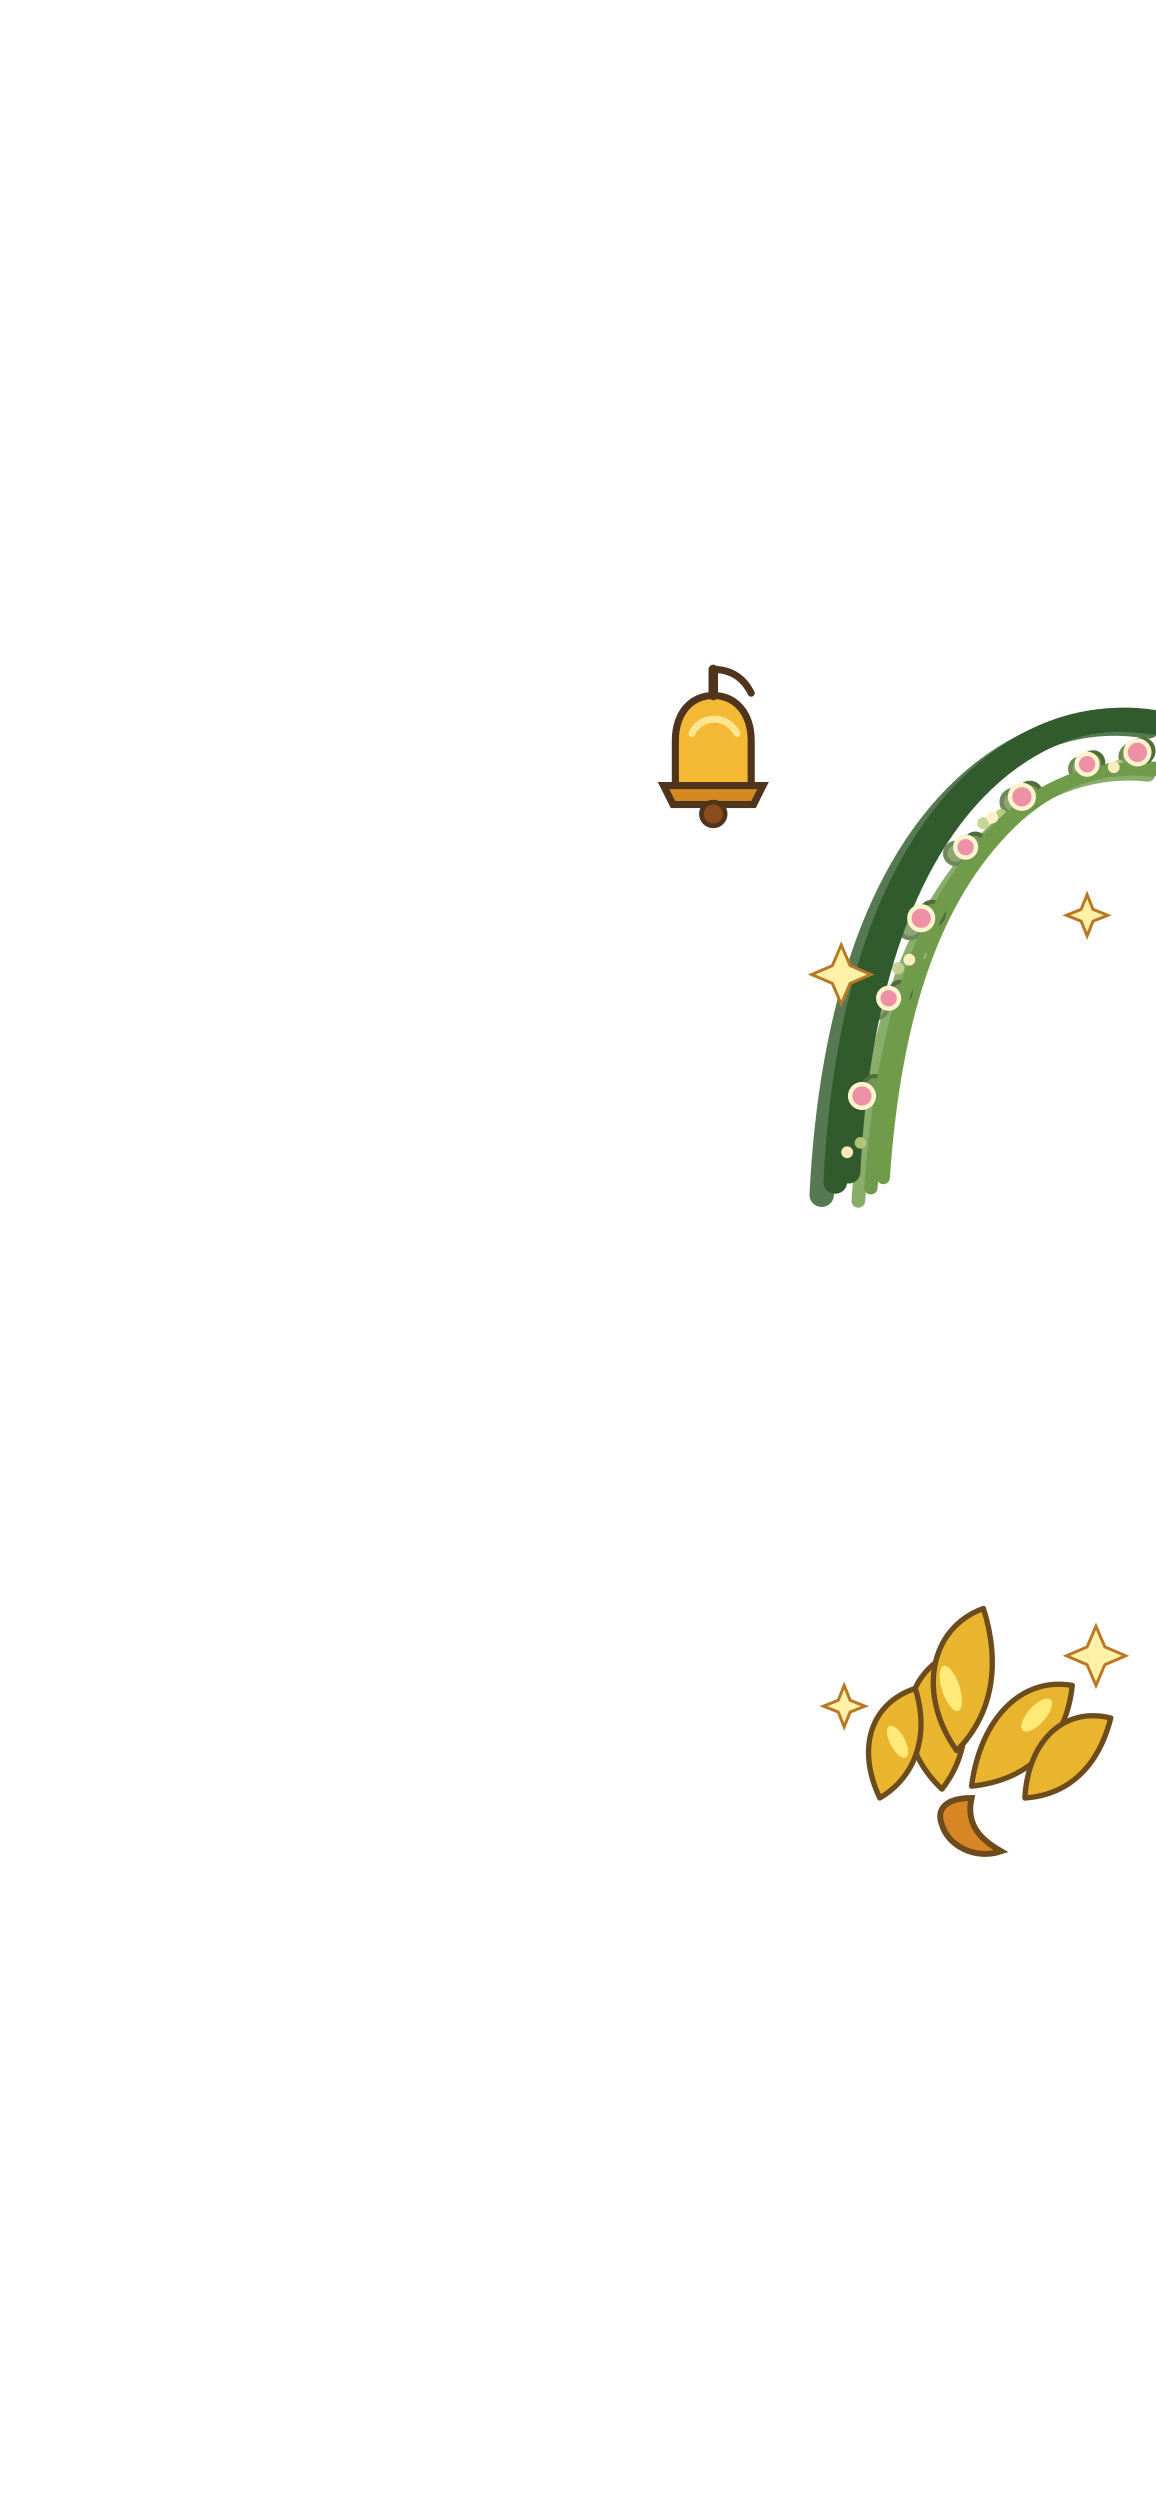
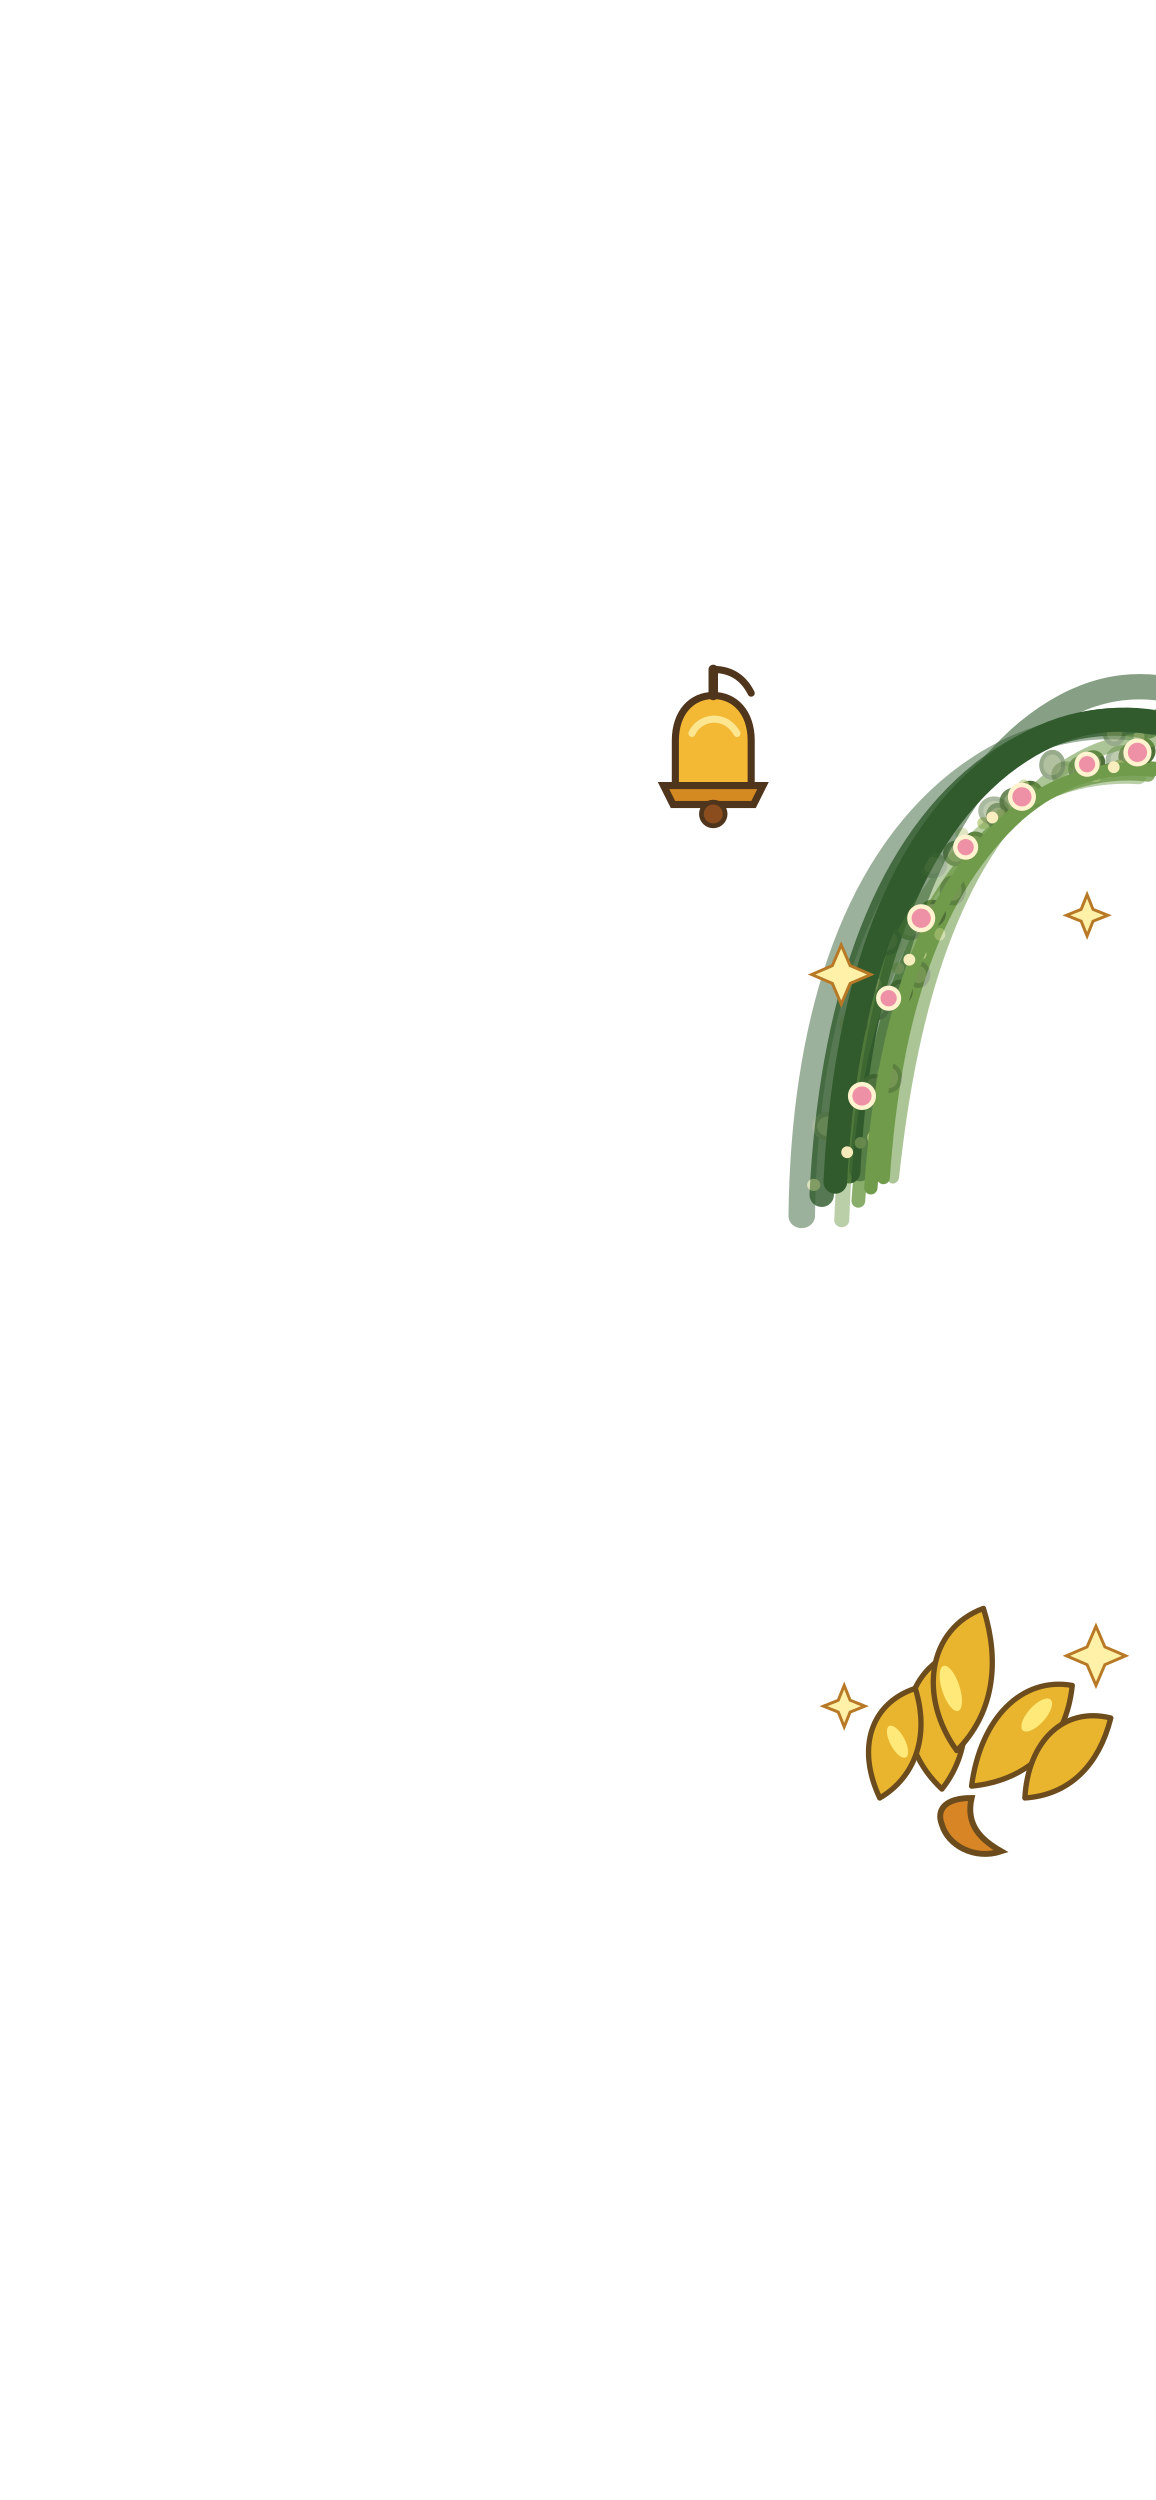
<svg xmlns="http://www.w3.org/2000/svg" width="390" height="844" viewBox="0 0 390 844">
  <g id="home_consequence_rig">
    <g id="hedge_crossing_leaf_back" opacity="0.82" transform="translate(335 330) translate(-3 3) scale(1.03 1.02) translate(-335 -330)">
+       <path d="M282 399 C285 338 301 286 335 259 C353 245 371 241 389 244" fill="none" stroke="#315b2d" stroke-width="8" stroke-linecap="round" />
+       <path d="M294 401 C298 344 312 302 341 276 C355 264 372 258 389 260" fill="none" stroke="#6f9b4a" stroke-width="4.5" stroke-linecap="round" />
+       <g fill="#789258" stroke="#4e6f38" stroke-width="1.5">
+         <circle cx="291" cy="370" r="4" />
+         <circle cx="300" cy="337" r="3.5" />
+         <circle cx="311" cy="310" r="4" />
+         <circle cx="326" cy="286" r="3.5" />
+         <circle cx="345" cy="269" r="4" />
+         <circle cx="367" cy="258" r="3.5" />
+         <circle cx="384" cy="254" r="4" />
+       </g>
+       <g id="hedge_leaf_row_left" fill="#789258" stroke="#4e6f38" stroke-width="1.5" opacity="0.78" transform="translate(-3 -4) rotate(-22 335 330) scale(1.9 .72)">
+         <circle cx="291" cy="370" r="4" />
+         <circle cx="300" cy="337" r="3.5" />
+         <circle cx="311" cy="310" r="4" />
+         <circle cx="326" cy="286" r="3.5" />
+         <circle cx="345" cy="269" r="4" />
+         <circle cx="367" cy="258" r="3.5" />
+         <circle cx="384" cy="254" r="4" />
+       </g>
+       <g id="hedge_leaf_row_right" fill="#789258" stroke="#4e6f38" stroke-width="1.5" opacity="0.70" transform="translate(7 -14) rotate(24 335 330) scale(1.7 .68)">
+         <circle cx="291" cy="370" r="4" />
+         <circle cx="300" cy="337" r="3.5" />
+         <circle cx="311" cy="310" r="4" />
+         <circle cx="326" cy="286" r="3.5" />
+         <circle cx="345" cy="269" r="4" />
+         <circle cx="367" cy="258" r="3.5" />
+         <circle cx="384" cy="254" r="4" />
+       </g>
+       <g fill="#b6c87a" opacity="0.95">
+         <circle cx="286" cy="389" r="2" />
+         <circle cx="307" cy="324" r="2" />
+         <circle cx="335" cy="276" r="2" />
+         <circle cx="376" cy="259" r="2" />
+       </g>
+     </g>
+     <g id="hedge_crossing_leaf_inner" transform="translate(335 330) translate(3 -2) scale(.97 .98) translate(-335 -330)">
      <path d="M282 399 C285 338 301 286 335 259 C353 245 371 241 389 244" fill="none" stroke="#315b2d" stroke-width="8" stroke-linecap="round" />
      <path d="M294 401 C298 344 312 302 341 276 C355 264 372 258 389 260" fill="none" stroke="#6f9b4a" stroke-width="4.5" stroke-linecap="round" />
      <g fill="#789258" stroke="#4e6f38" stroke-width="1.5">
        <circle cx="291" cy="370" r="4" />
        <circle cx="300" cy="337" r="3.5" />
        <circle cx="311" cy="310" r="4" />
        <circle cx="326" cy="286" r="3.5" />
        <circle cx="345" cy="269" r="4" />
        <circle cx="367" cy="258" r="3.5" />
        <circle cx="384" cy="254" r="4" />
      </g>
      <g fill="#b6c87a" opacity="0.95">
        <circle cx="286" cy="389" r="2" />
        <circle cx="307" cy="324" r="2" />
        <circle cx="335" cy="276" r="2" />
        <circle cx="376" cy="259" r="2" />
      </g>
    </g>
-     <g id="hedge_crossing_leaf_inner" transform="translate(335 330) translate(3 -2) scale(.97 .98) translate(-335 -330)">
+     <g id="hedge_crossing_leaf_cluster_outer" opacity="0.48" transform="translate(335 330) translate(-8 7) rotate(-2.4) scale(1.12 1.03) translate(-335 -330)">
+       <path d="M282 399 C285 338 301 286 335 259 C353 245 371 241 389 244" fill="none" stroke="#315b2d" stroke-width="8" stroke-linecap="round" />
+       <path d="M294 401 C298 344 312 302 341 276 C355 264 372 258 389 260" fill="none" stroke="#6f9b4a" stroke-width="4.5" stroke-linecap="round" />
+       <g fill="#789258" stroke="#4e6f38" stroke-width="1.5">
+         <circle cx="291" cy="370" r="4" />
+         <circle cx="300" cy="337" r="3.5" />
+         <circle cx="311" cy="310" r="4" />
+         <circle cx="326" cy="286" r="3.5" />
+         <circle cx="345" cy="269" r="4" />
+         <circle cx="367" cy="258" r="3.5" />
+         <circle cx="384" cy="254" r="4" />
+       </g>
+       <g fill="#b6c87a" opacity="0.95">
+         <circle cx="286" cy="389" r="2" />
+         <circle cx="307" cy="324" r="2" />
+         <circle cx="335" cy="276" r="2" />
+         <circle cx="376" cy="259" r="2" />
+       </g>
+     </g>
+     <g id="hedge_crossing_leaf_cluster_inner" opacity="0.58" transform="translate(335 330) translate(8 -7) rotate(2.6) scale(.93 1.07) translate(-335 -330)">
      <path d="M282 399 C285 338 301 286 335 259 C353 245 371 241 389 244" fill="none" stroke="#315b2d" stroke-width="8" stroke-linecap="round" />
      <path d="M294 401 C298 344 312 302 341 276 C355 264 372 258 389 260" fill="none" stroke="#6f9b4a" stroke-width="4.5" stroke-linecap="round" />
      <g fill="#789258" stroke="#4e6f38" stroke-width="1.5">
        <circle cx="291" cy="370" r="4" />
        <circle cx="300" cy="337" r="3.5" />
        <circle cx="311" cy="310" r="4" />
        <circle cx="326" cy="286" r="3.5" />
        <circle cx="345" cy="269" r="4" />
        <circle cx="367" cy="258" r="3.5" />
        <circle cx="384" cy="254" r="4" />
      </g>
      <g fill="#b6c87a" opacity="0.95">
        <circle cx="286" cy="389" r="2" />
        <circle cx="307" cy="324" r="2" />
        <circle cx="335" cy="276" r="2" />
        <circle cx="376" cy="259" r="2" />
      </g>
    </g>
    <g id="hedge_crossing_flourish">
      <path d="M282 399 C285 338 301 286 335 259 C353 245 371 241 389 244" fill="none" stroke="#315b2d" stroke-width="8" stroke-linecap="round" />
      <path d="M294 401 C298 344 312 302 341 276 C355 264 372 258 389 260" fill="none" stroke="#6f9b4a" stroke-width="4.5" stroke-linecap="round" />
      <g fill="#ef91a6" stroke="#fff4cf" stroke-width="1.5">
        <circle cx="291" cy="370" r="4" />
        <circle cx="300" cy="337" r="3.5" />
        <circle cx="311" cy="310" r="4" />
        <circle cx="326" cy="286" r="3.5" />
        <circle cx="345" cy="269" r="4" />
        <circle cx="367" cy="258" r="3.5" />
        <circle cx="384" cy="254" r="4" />
      </g>
      <g fill="#fff1c2" opacity="0.95">
        <circle cx="286" cy="389" r="2" />
        <circle cx="307" cy="324" r="2" />
        <circle cx="335" cy="276" r="2" />
        <circle cx="376" cy="259" r="2" />
      </g>
    </g>
    <g id="hedge_bell" transform="translate(48 50) scale(.8)">
      <path d="M225 250 C225 238 232 231 241 231 C250 231 257 238 257 250 L257 269 L225 269 Z" fill="#f3b834" stroke="#4f351c" stroke-width="3" />
      <path d="M220 269 L262 269 L258 277 L224 277 Z" fill="#d58a21" stroke="#4f351c" stroke-width="3" />
      <circle cx="241" cy="281" r="5" fill="#8b4d1d" stroke="#4f351c" stroke-width="2" />
      <path d="M241 231 L241 220" stroke="#4f351c" stroke-width="4" stroke-linecap="round" />
      <path d="M241 220 C249 220 254 224 257 230" fill="none" stroke="#4f351c" stroke-width="3" stroke-linecap="round" />
      <path d="M232 247 C235 240 246 238 251 247" fill="none" stroke="#fff1a8" stroke-width="3" stroke-linecap="round" opacity="0.8" />
    </g>
    <g id="glowroot_bed_three">
      <g fill="#e9b52e" stroke="#6c4c1d" stroke-width="1.8" stroke-linejoin="round">
        <path d="M318 604 C302 589 303 567 321 558 C327 573 329 590 318 604 Z" />
        <path d="M328 603 C331 580 345 566 362 569 C360 588 348 601 328 603 Z" />
        <path d="M323 591 C310 573 313 550 332 543 C338 562 335 579 323 591 Z" />
        <path d="M346 607 C347 588 359 576 375 580 C371 596 361 606 346 607 Z" />
        <path d="M297 607 C289 590 294 575 309 570 C314 586 309 600 297 607 Z" />
      </g>
      <g fill="#ffe979">
        <ellipse cx="321" cy="570" rx="3" ry="8" transform="rotate(-18 321 570)" />
        <ellipse cx="350" cy="579" rx="3" ry="7" transform="rotate(42 350 579)" />
        <ellipse cx="303" cy="588" rx="2.5" ry="6" transform="rotate(-28 303 588)" />
      </g>
      <path d="M328 607 C326 616 331 621 338 625 C329 628 320 623 318 616 C316 611 319 607 328 607 Z" fill="#d88625" stroke="#6c4c1d" stroke-width="2" />
    </g>
    <g id="home_flourish_sparkles" fill="#fff1a8" stroke="#b87926" stroke-width="1">
      <path d="M284 319 l3 7 7 3-7 3-3 7-3-7-7-3 7-3z" />
      <path d="M367 302 l2 5 5 2-5 2-2 5-2-5-5-2 5-2z" />
      <path d="M285 569 l2 5 5 2-5 2-2 5-2-5-5-2 5-2z" />
      <path d="M370 549 l3 7 7 3-7 3-3 7-3-7-7-3 7-3z" />
    </g>
  </g>
</svg>
